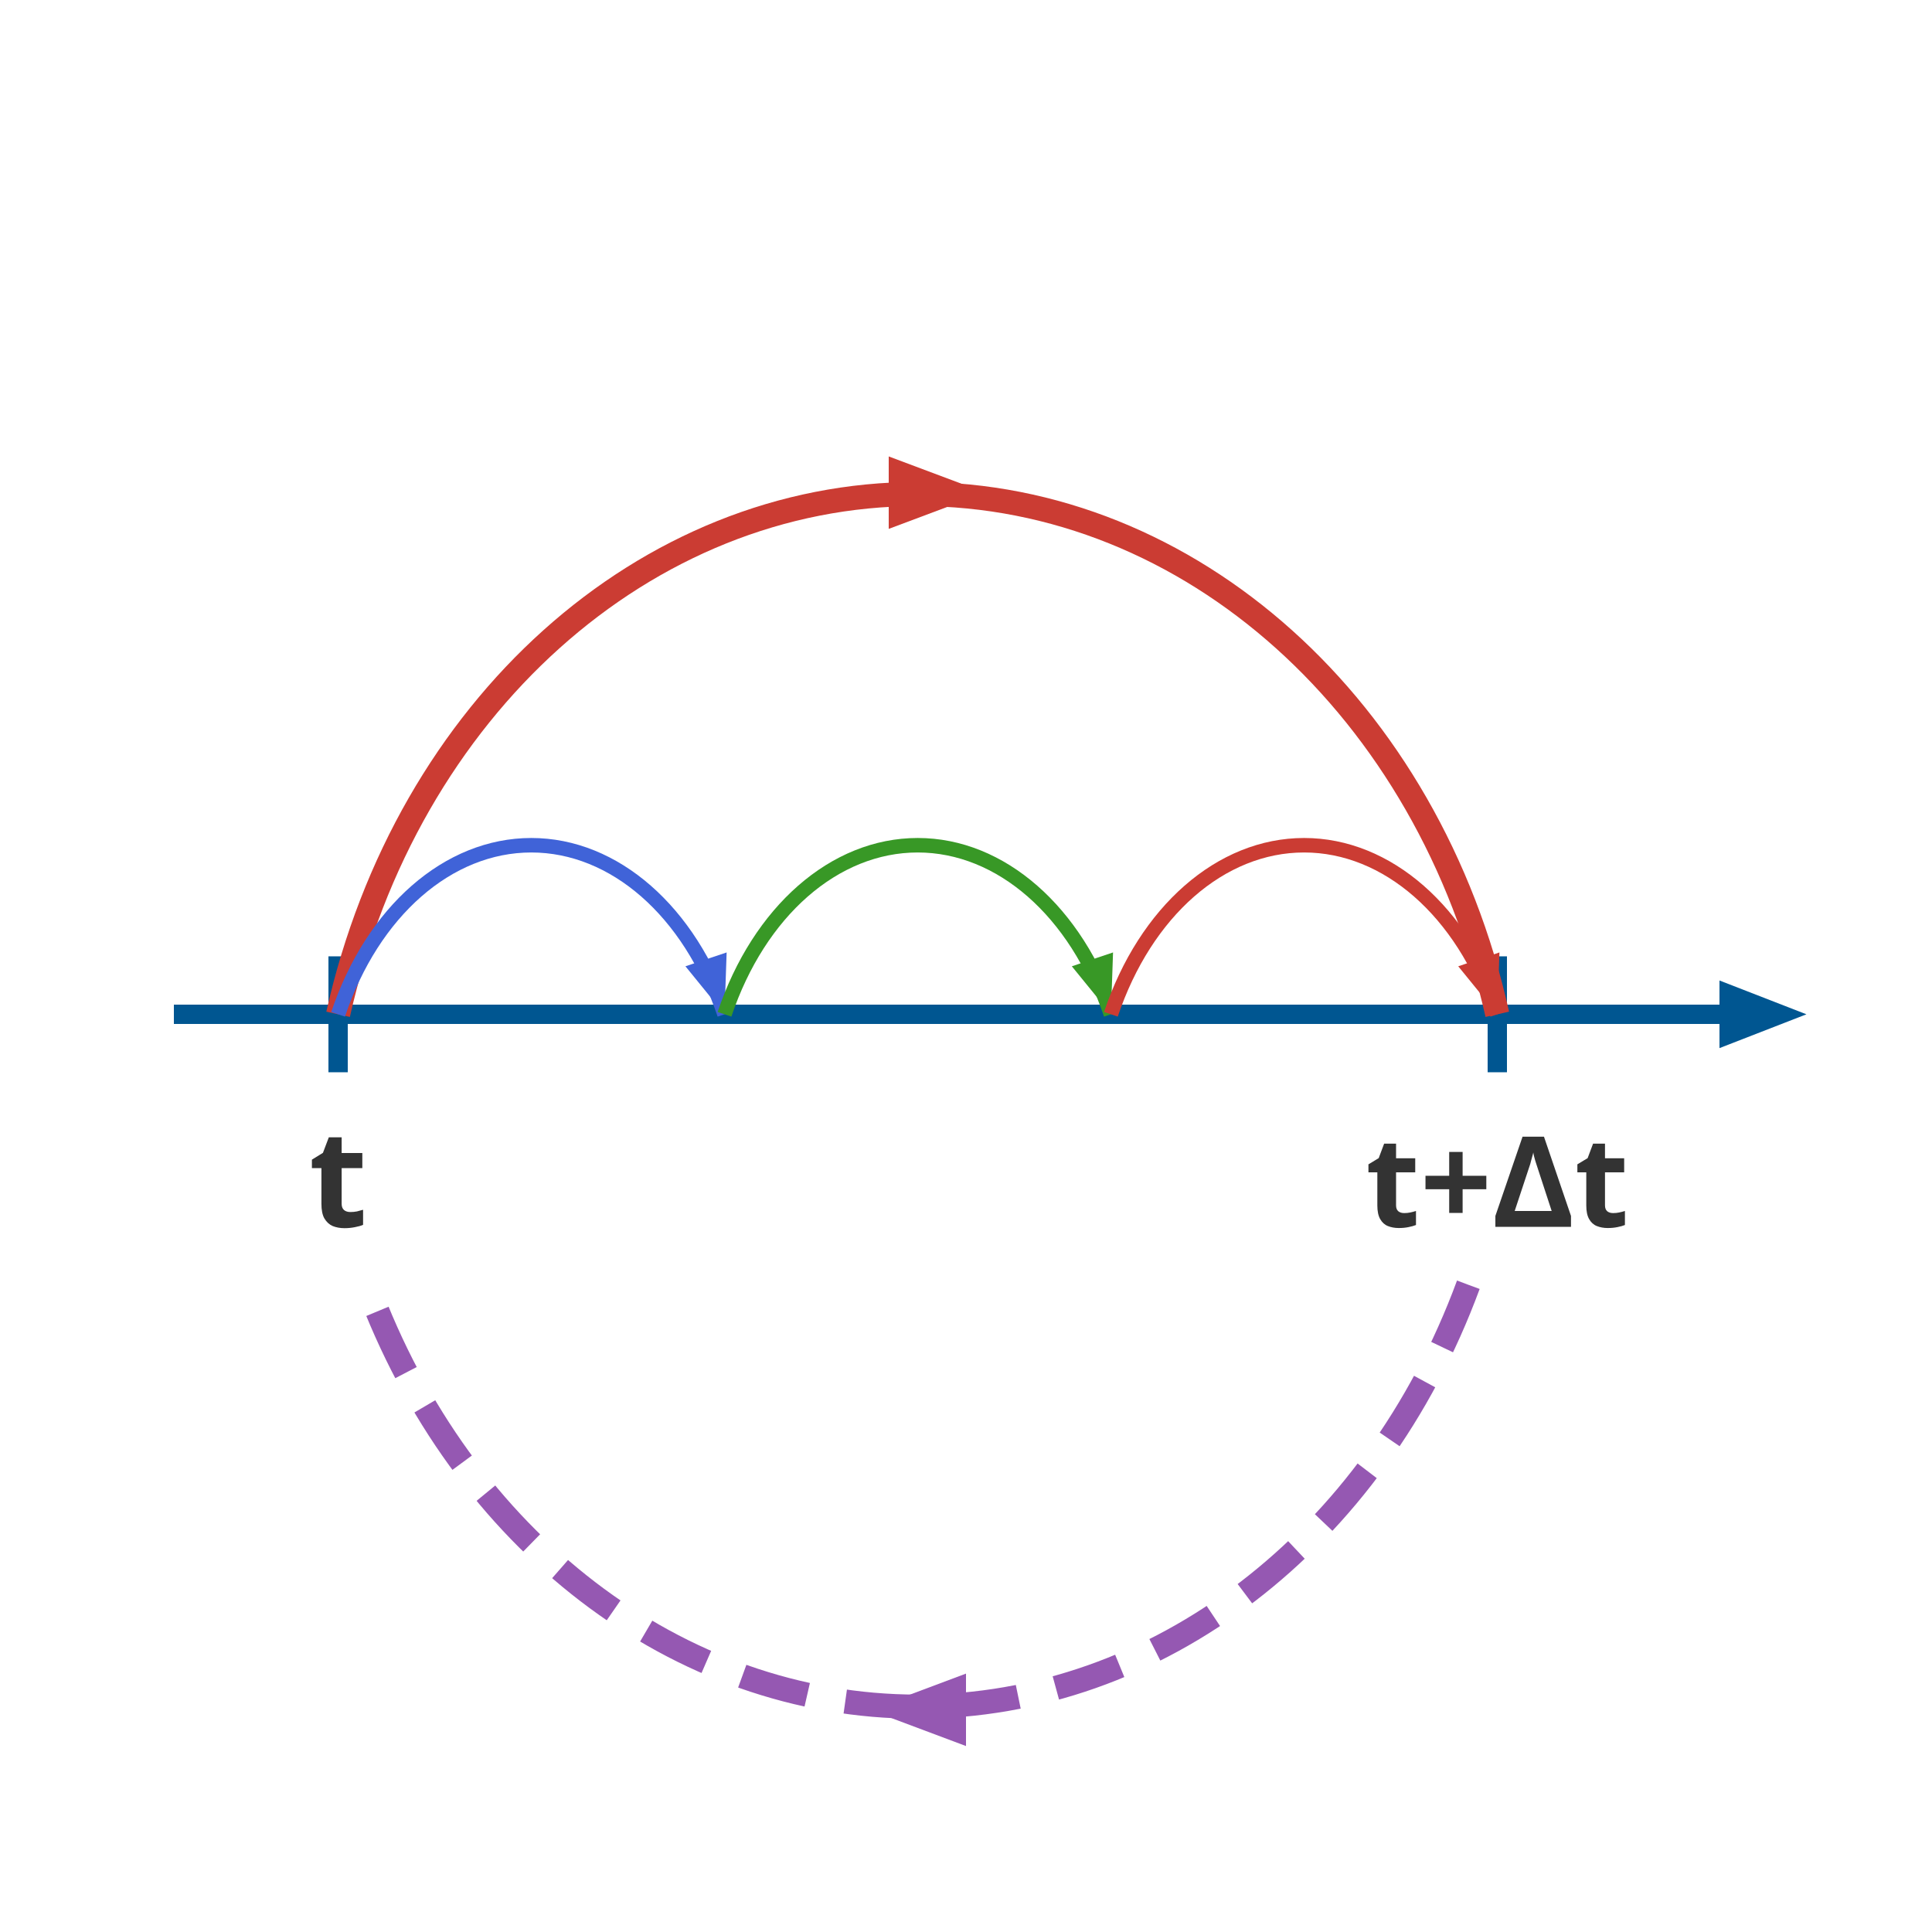
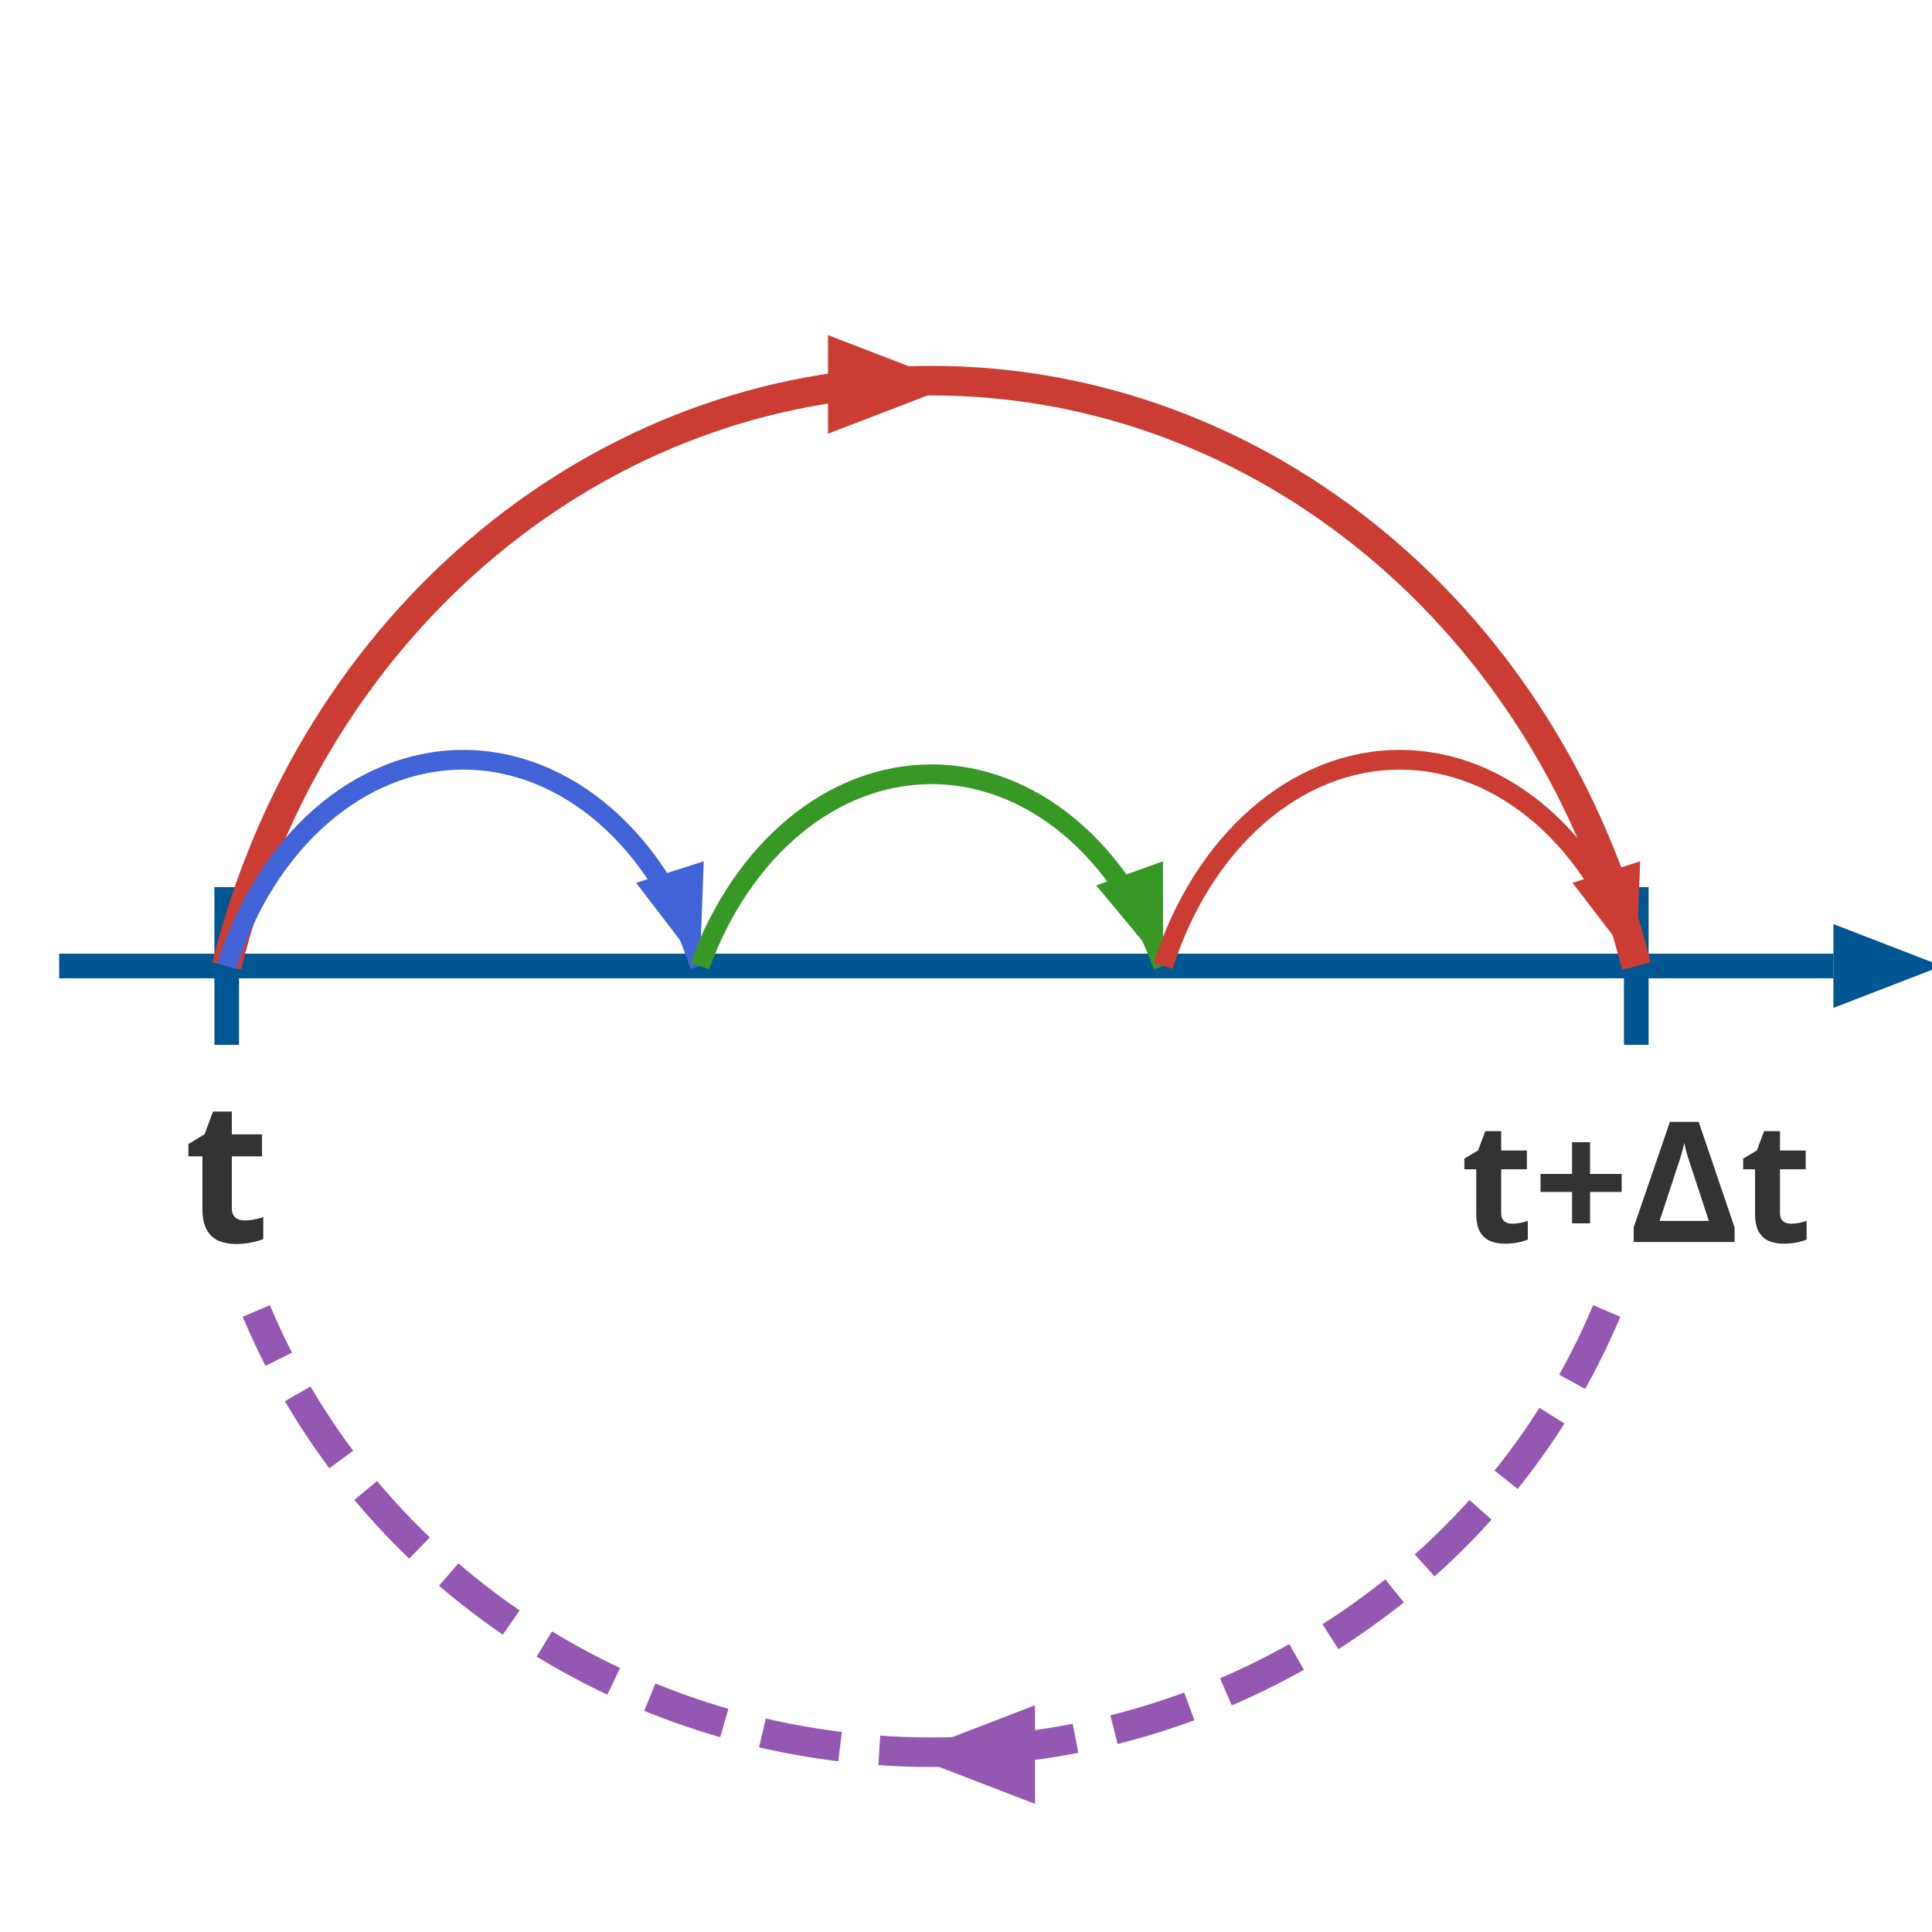
- <svg xmlns="http://www.w3.org/2000/svg" viewBox="0 0 200 200" width="200" height="200">
+ <svg xmlns="http://www.w3.org/2000/svg" viewBox="5 2 190 196" width="200" height="200">
  <defs>
-     <marker id="arrow-implicit" markerWidth="10" markerHeight="7.5" refX="10" refY="3.75" orient="auto" markerUnits="userSpaceOnUse">
-       <path d="M0,0 L10,3.75 L0,7.5 Z" fill="#9558B2" />
+     <marker id="arrow-implicit" markerWidth="13" markerHeight="10" refX="13" refY="5" orient="auto" markerUnits="userSpaceOnUse">
+       <path d="M0,0 L13,5 L0,10 Z" fill="#9558B2" />
    </marker>
-     <marker id="arrow-explicit" markerWidth="10" markerHeight="7.5" refX="10" refY="3.75" orient="auto" markerUnits="userSpaceOnUse">
-       <path d="M0,0 L10,3.75 L0,7.5 Z" fill="#CB3C33" />
+     <marker id="arrow-explicit" markerWidth="13" markerHeight="10" refX="13" refY="5" orient="auto" markerUnits="userSpaceOnUse">
+       <path d="M0,0 L13,5 L0,10 Z" fill="#CB3C33" />
    </marker>
-     <marker id="arrow-axis" markerWidth="9" markerHeight="7" refX="0" refY="3.5" orient="auto" markerUnits="userSpaceOnUse">
-       <path d="M0,0 L9,3.5 L0,7 Z" fill="#005691" />
+     <marker id="arrow-axis" markerWidth="11" markerHeight="8.5" refX="0" refY="4.25" orient="auto" markerUnits="userSpaceOnUse">
+       <path d="M0,0 L11,4.25 L0,8.5 Z" fill="#005691" />
    </marker>
-     <marker id="arrow-rk1" markerWidth="4" markerHeight="3" refX="4" refY="1.5" orient="auto" markerUnits="strokeWidth">
-       <path d="M0,0 L4,1.5 L0,3 Z" fill="#4063D8" />
+     <marker id="arrow-rk1" markerWidth="5" markerHeight="3.6" refX="5" refY="1.8" orient="auto" markerUnits="strokeWidth">
+       <path d="M0,0 L5,1.8 L0,3.6 Z" fill="#4063D8" />
    </marker>
-     <marker id="arrow-rk2" markerWidth="4" markerHeight="3" refX="4" refY="1.5" orient="auto" markerUnits="strokeWidth">
-       <path d="M0,0 L4,1.5 L0,3 Z" fill="#389826" />
+     <marker id="arrow-rk2" markerWidth="5" markerHeight="3.6" refX="5" refY="1.8" orient="auto" markerUnits="strokeWidth">
+       <path d="M0,0 L5,1.8 L0,3.6 Z" fill="#389826" />
    </marker>
-     <marker id="arrow-rk3" markerWidth="4" markerHeight="3" refX="4" refY="1.5" orient="auto" markerUnits="strokeWidth">
-       <path d="M0,0 L4,1.5 L0,3 Z" fill="#CB3C33" />
+     <marker id="arrow-rk3" markerWidth="5" markerHeight="3.6" refX="5" refY="1.8" orient="auto" markerUnits="strokeWidth">
+       <path d="M0,0 L5,1.8 L0,3.6 Z" fill="#CB3C33" />
    </marker>
  </defs>
-   <line x1="18" y1="105" x2="178" y2="105" stroke="#005691" stroke-width="2" marker-end="url(#arrow-axis)" />
-   <line x1="35" y1="99" x2="35" y2="111" stroke="#005691" stroke-width="2" />
-   <text x="35" y="127" text-anchor="middle" font-family="sans-serif" font-size="14" font-weight="bold" fill="#333">t</text>
-   <line x1="155" y1="99" x2="155" y2="111" stroke="#005691" stroke-width="2" />
-   <text x="155" y="127" text-anchor="middle" font-family="sans-serif" font-size="13" font-weight="bold" fill="#333">t+Δt</text>
-   <path d="M 35,105 A 62,72 0 0,1 155,105" stroke="#CB3C33" stroke-width="2.5" fill="none" />
-   <line x1="101" y1="51" x2="102" y2="51" stroke-opacity="0" stroke-width="2.5" marker-end="url(#arrow-explicit)" />
-   <path d="M 35,105 A 22,30 0 0,1 75,105" stroke="#4063D8" stroke-width="1.5" fill="none" marker-end="url(#arrow-rk1)" />
-   <path d="M 75,105 A 22,30 0 0,1 115,105" stroke="#389826" stroke-width="1.5" fill="none" marker-end="url(#arrow-rk2)" />
-   <path d="M 115,105 A 22,30 0 0,1 155,105" stroke="#CB3C33" stroke-width="1.5" fill="none" marker-end="url(#arrow-rk3)" />
-   <path d="M 152,133 A 62,72 0 0,1 38,133" stroke="#9558B2" stroke-width="2.5" fill="none" stroke-dasharray="7,4" />
-   <line x1="91" y1="177" x2="90" y2="177" stroke-opacity="0" stroke-width="2.5" marker-end="url(#arrow-implicit)" />
+   <line x1="8" y1="100" x2="188" y2="100" stroke="#005691" stroke-width="2.5" marker-end="url(#arrow-axis)" />
+   <line x1="25" y1="92" x2="25" y2="108" stroke="#005691" stroke-width="2.5" />
+   <text x="25" y="128" text-anchor="middle" font-family="sans-serif" font-size="20" font-weight="bold" fill="#333">t</text>
+   <line x1="168" y1="92" x2="168" y2="108" stroke="#005691" stroke-width="2.5" />
+   <text x="168" y="128" text-anchor="middle" font-family="sans-serif" font-size="17" font-weight="bold" fill="#333">t+Δt</text>
+   <path d="M 25,100 A 74,80 0 0,1 168,100" stroke="#CB3C33" stroke-width="3" fill="none" />
+   <line x1="98" y1="41" x2="99" y2="41" stroke-opacity="0" stroke-width="3" marker-end="url(#arrow-explicit)" />
+   <path d="M 25,100 A 26,34 0 0,1 73,100" stroke="#4063D8" stroke-width="2" fill="none" marker-end="url(#arrow-rk1)" />
+   <path d="M 73,100 A 26,34 0 0,1 120,100" stroke="#389826" stroke-width="2" fill="none" marker-end="url(#arrow-rk2)" />
+   <path d="M 120,100 A 26,34 0 0,1 168,100" stroke="#CB3C33" stroke-width="2" fill="none" marker-end="url(#arrow-rk3)" />
+   <path d="M 165,135 A 74,72 0 0,1 28,135" stroke="#9558B2" stroke-width="3" fill="none" stroke-dasharray="8,4" />
+   <line x1="95" y1="180" x2="94" y2="180" stroke-opacity="0" stroke-width="3" marker-end="url(#arrow-implicit)" />
</svg>
